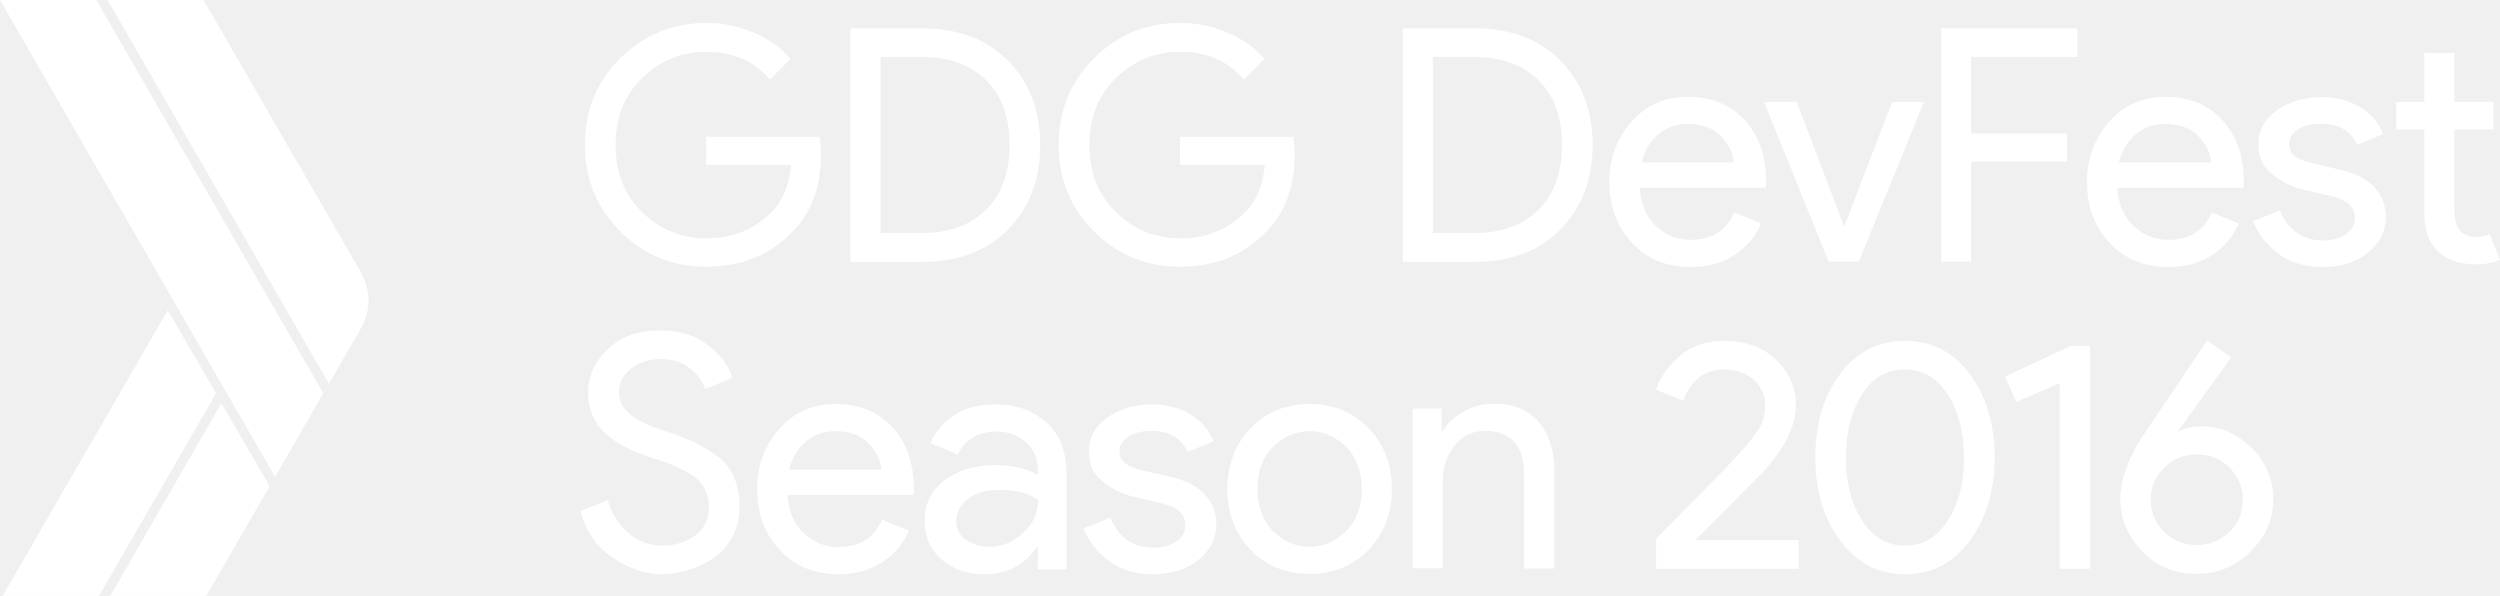
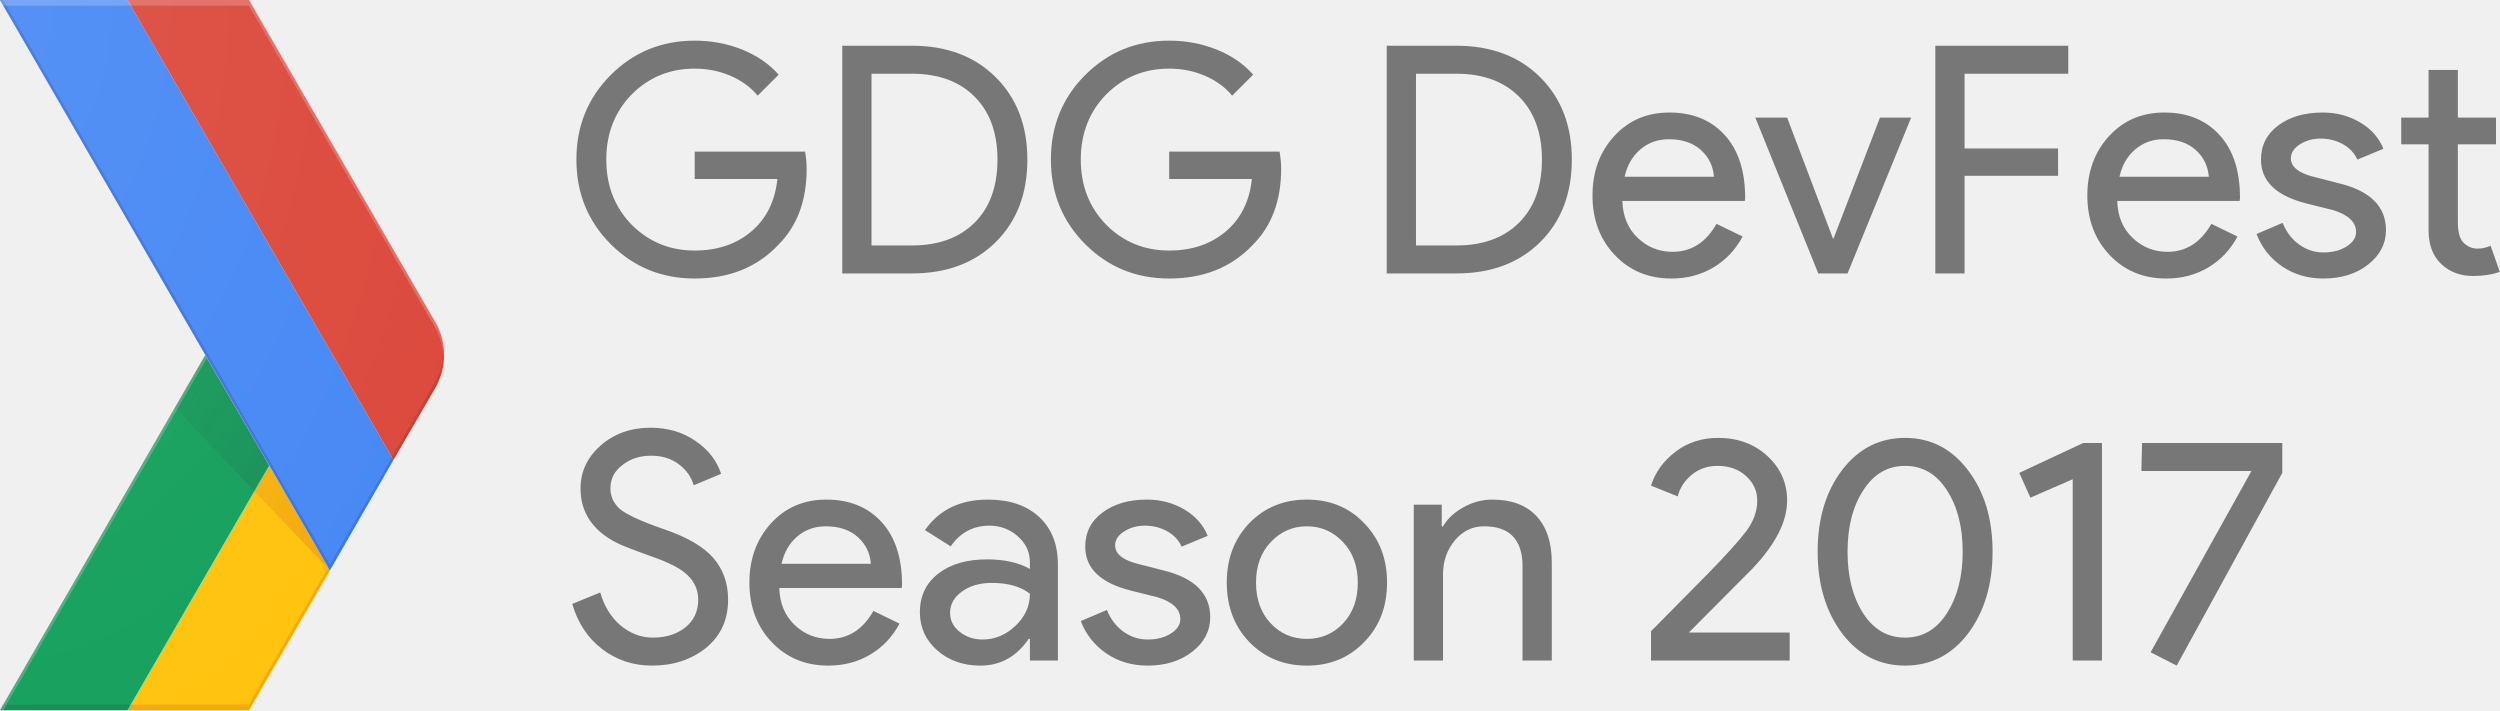
- <svg xmlns="http://www.w3.org/2000/svg" id="Layer_4" viewBox="0 0 839 200">
-   <style>.st0{fill:#FFFFFF;}</style>
-   <g id="XMLID_7_">
-     <path id="XMLID_2_" class="st0" d="M275.5 51.8c0 10.9-3.2 19.7-9.7 26.1-7.4 7.7-17 11.6-28.8 11.6-11.3 0-20.9-3.9-28.8-11.8-7.9-7.8-11.9-17.6-11.9-29.1s4-21.3 11.9-29.1c7.9-7.8 17.5-11.8 28.8-11.8 5.6 0 11 1.1 16.1 3.3 5.1 2.2 9.2 5.1 12.2 8.8l-6.9 6.9c-5.2-6.2-12.3-9.3-21.4-9.3-8.2 0-15.4 2.9-21.4 8.7-6 5.8-9 13.3-9 22.6s3 16.8 9 22.6c6 5.8 13.1 8.7 21.4 8.7 8.8 0 16-2.9 21.9-8.8 3.8-3.8 6-9.1 6.6-15.9H237v-9.4h38c.3 2.1.5 4 .5 5.9z" />
-     <path id="XMLID_4_" class="st0" d="M285.4 87.8V9.5h24c12 0 21.7 3.6 28.9 10.9 7.2 7.3 10.8 16.7 10.8 28.3s-3.6 21-10.8 28.3c-7.2 7.3-16.8 10.9-28.9 10.9h-24zm10.1-9.6h13.9c9 0 16.2-2.6 21.5-7.8 5.3-5.2 7.9-12.4 7.9-21.8 0-9.3-2.6-16.5-7.9-21.7-5.3-5.2-12.5-7.8-21.5-7.8h-13.9v59.1z" />
-     <path id="XMLID_8_" class="st0" d="M434.5 51.8c0 10.9-3.2 19.7-9.7 26.1-7.4 7.7-17 11.6-28.8 11.6-11.3 0-20.9-3.9-28.8-11.8-7.9-7.8-11.9-17.6-11.9-29.1s4-21.3 11.9-29.1c7.9-7.8 17.5-11.8 28.8-11.8 5.6 0 11 1.1 16.1 3.3 5.1 2.2 9.2 5.1 12.2 8.8l-6.9 6.9c-5.2-6.2-12.3-9.3-21.4-9.3-8.2 0-15.4 2.9-21.4 8.7-6 5.8-9 13.3-9 22.6s3 16.8 9 22.6c6 5.8 13.1 8.7 21.4 8.7 8.8 0 16-2.9 21.9-8.8 3.8-3.8 6-9.1 6.6-15.9H396v-9.4h38c.3 2.1.5 4 .5 5.9z" />
-     <path id="XMLID_10_" class="st0" d="M470.8 87.8V9.5h24c12 0 21.7 3.6 28.9 10.9 7.2 7.3 10.8 16.7 10.8 28.3s-3.6 21-10.8 28.3c-7.2 7.3-16.8 10.9-28.9 10.9h-24zm10.1-9.6h13.9c9 0 16.2-2.6 21.5-7.8 5.3-5.2 7.9-12.4 7.9-21.8 0-9.3-2.6-16.5-7.9-21.7-5.3-5.2-12.5-7.8-21.5-7.8h-13.9v59.1z" />
-     <path id="XMLID_13_" class="st0" d="M567.4 89.6c-8.1 0-14.7-2.7-19.7-8.1-5.1-5.4-7.6-12.2-7.6-20.5 0-7.8 2.5-14.5 7.4-20.1 4.9-5.6 11.2-8.4 18.9-8.4 7.9 0 14.3 2.6 19.1 7.8 4.8 5.2 7.2 12.1 7.2 20.8l-.1 1.9h-42.3c.3 5.4 2.1 9.7 5.4 12.8 3.3 3.1 7.2 4.7 11.6 4.7 7.2 0 12.1-3.1 14.7-9.2l9 3.7c-1.8 4.2-4.6 7.6-8.6 10.4-4.2 2.8-9.1 4.2-15 4.2zm14.5-35c-.2-3.1-1.6-6-4.2-8.8-2.6-2.8-6.4-4.2-11.5-4.2-3.7 0-6.9 1.2-9.7 3.5-2.7 2.3-4.6 5.5-5.6 9.4h31z" />
-     <path id="XMLID_16_" class="st0" d="M613.7 87.8L592 34.2h11l15.8 41.6h.2l16-41.6h10.7l-21.9 53.6h-10.1z" />
-     <path id="XMLID_18_" class="st0" d="M661.6 87.8h-10.1V9.5h45.7v9.6h-35.7v25.7h32.2v9.4h-32.2v33.6z" />
-     <path id="XMLID_20_" class="st0" d="M727.7 89.6c-8.1 0-14.7-2.7-19.7-8.1-5.1-5.4-7.6-12.2-7.6-20.5 0-7.8 2.5-14.5 7.4-20.1 4.9-5.6 11.2-8.4 18.9-8.4 7.9 0 14.3 2.6 19.1 7.8 4.8 5.2 7.2 12.1 7.2 20.8l-.1 1.9h-42.3c.3 5.4 2.1 9.7 5.4 12.8 3.3 3.1 7.2 4.7 11.6 4.7 7.2 0 12.1-3.1 14.7-9.2l9 3.7c-1.8 4.2-4.6 7.6-8.6 10.4-4.3 2.8-9.2 4.2-15 4.2zm14.4-35c-.2-3.1-1.6-6-4.2-8.8-2.6-2.8-6.4-4.2-11.5-4.2-3.7 0-6.9 1.2-9.7 3.5-2.7 2.3-4.6 5.5-5.6 9.4h31z" />
-     <path id="XMLID_27_" class="st0" d="M779.5 89.6c-6 0-10.9-1.5-14.8-4.4-3.9-2.9-6.8-6.6-8.6-10.9l9-3.7c2.8 6.7 7.7 10.1 14.5 10.1 3.1 0 5.7-.7 7.7-2.1 2-1.4 3-3.2 3-5.5 0-3.5-2.4-5.9-7.3-7.1l-10.8-2.6c-3.4-.9-6.7-2.5-9.7-5-3.1-2.4-4.6-5.7-4.6-9.9 0-4.7 2.1-8.6 6.3-11.5 4.2-3 9.2-4.4 14.9-4.4 4.7 0 9 1.1 12.7 3.2 3.7 2.2 6.4 5.2 8 9.2l-8.8 3.6c-2-4.7-6.1-7.1-12.2-7.1-3 0-5.5.6-7.5 1.9-2 1.2-3.1 2.9-3.1 5 0 3.1 2.4 5.1 7.1 6.2l10.6 2.5c5 1.2 8.8 3.2 11.2 6 2.4 2.8 3.6 6.1 3.6 9.6 0 4.8-2 8.8-5.9 12-4 3.3-9.1 4.9-15.3 4.9z" />
-     <path id="XMLID_29_" class="st0" d="M830.9 88.7c-5.6 0-9.9-1.5-12.9-4.5s-4.4-7.2-4.4-12.7V43.4h-9.4v-9.2h9.4V17.8h10.1v16.4h13.1v9.2h-13.1v27.3c0 5.8 2.4 8.8 7.2 8.8 1.8 0 3.4-.3 4.6-.9l3.5 8.6c-2.2 1-4.9 1.5-8.1 1.5z" />
-     <path id="XMLID_31_" class="st0" d="M222.2 192.7c-5.7 0-11.2-1.9-16.7-5.6-5.4-3.7-9-8.9-10.7-15.6l9.2-3.7c1.1 4.3 3.3 7.9 6.7 10.9 3.4 3 7.2 4.4 11.4 4.4 4.4 0 8.1-1.1 11.2-3.4 3.1-2.3 4.6-5.4 4.6-9.4 0-4.4-1.6-7.7-4.6-10.1-3.1-2.4-8-4.6-14.7-6.6-6.9-2.2-12.2-5-15.8-8.5-3.6-3.5-5.4-7.9-5.4-13.3 0-5.6 2.2-10.5 6.7-14.7 4.4-4.2 10.2-6.2 17.4-6.2 6.6 0 12 1.7 16.2 5 4.2 3.3 6.9 6.9 8.1 10.9l-9.2 3.8c-.7-2.5-2.3-4.8-4.9-6.9-2.6-2.1-5.9-3.2-10-3.2-3.9 0-7.2 1.1-9.9 3.2-2.7 2.2-4.1 4.8-4.1 8 0 2.9 1.3 5.4 3.8 7.4s6.2 3.8 11.1 5.4c3.9 1.2 7.1 2.4 9.7 3.6 2.6 1.2 5.2 2.7 7.9 4.6 2.7 1.9 4.7 4.3 6 7.2 1.3 2.9 2 6.2 2 10s-.8 7.2-2.4 10.2c-1.6 3-3.6 5.4-6.2 7.1-2.6 1.8-5.4 3.1-8.4 4-2.8 1-5.9 1.5-9 1.5z" />
-     <path id="XMLID_33_" class="st0" d="M281.4 192.7c-8.1 0-14.7-2.7-19.7-8.1-5.1-5.4-7.6-12.2-7.6-20.5 0-7.8 2.5-14.5 7.4-20.1 4.9-5.6 11.2-8.4 18.9-8.4 7.9 0 14.3 2.6 19.1 7.8 4.8 5.2 7.2 12.1 7.2 20.8l-.1 1.9h-42.3c.3 5.4 2.1 9.7 5.4 12.8 3.3 3.1 7.2 4.7 11.6 4.7 7.2 0 12.1-3.1 14.7-9.2l9 3.7c-1.8 4.2-4.6 7.6-8.6 10.4-4.3 2.8-9.2 4.2-15 4.2zm14.4-35c-.2-3.1-1.6-6-4.2-8.8-2.6-2.8-6.4-4.2-11.5-4.2-3.7 0-6.9 1.2-9.7 3.5-2.7 2.3-4.6 5.5-5.6 9.4h31z" />
-     <path id="XMLID_36_" class="st0" d="M330.3 192.7c-5.7 0-10.4-1.6-14.3-4.9-3.8-3.3-5.7-7.6-5.7-13 0-5.8 2.3-10.4 6.8-13.7 4.5-3.3 10.1-5 16.7-5 5.9 0 10.8 1.1 14.5 3.3v-1.5c0-3.9-1.3-7.1-4-9.5-2.7-2.4-6-3.6-10-3.6-2.9 0-5.6.7-7.9 2.1-2.4 1.4-4 3.3-4.9 5.7l-9.2-3.9c1.2-3.2 3.7-6.2 7.3-8.9 3.6-2.7 8.5-4.1 14.4-4.1 6.9 0 12.5 2 17.1 6 4.5 4 6.8 9.7 6.8 17v32.4h-9.6v-7.4h-.4c-4 5.9-9.9 9-17.6 9zm1.7-9.2c4.2 0 7.9-1.5 11.3-4.6 3.4-3.1 5.1-6.8 5.1-11-2.8-2.3-7.1-3.5-12.8-3.5-4.9 0-8.6 1.1-11 3.2-2.5 2.1-3.7 4.6-3.7 7.4 0 2.6 1.1 4.7 3.4 6.2 2.2 1.5 4.7 2.3 7.7 2.3z" />
-     <path id="XMLID_39_" class="st0" d="M387 192.7c-6 0-10.9-1.5-14.8-4.4-3.9-2.9-6.8-6.6-8.6-10.9l9-3.7c2.8 6.7 7.7 10.1 14.5 10.1 3.1 0 5.7-.7 7.7-2.1 2-1.4 3-3.2 3-5.5 0-3.5-2.4-5.9-7.3-7.1l-10.8-2.6c-3.4-.9-6.7-2.5-9.7-5-3.1-2.4-4.6-5.7-4.6-9.9 0-4.7 2.1-8.6 6.3-11.5 4.2-3 9.2-4.4 14.9-4.4 4.7 0 9 1.1 12.7 3.2 3.7 2.2 6.4 5.2 8 9.2l-8.8 3.6c-2-4.7-6.1-7.1-12.2-7.1-3 0-5.5.6-7.5 1.9-2 1.2-3.1 2.9-3.1 5 0 3.1 2.4 5.1 7.1 6.2l10.6 2.5c5 1.2 8.7 3.2 11.2 6 2.4 2.8 3.6 6.1 3.6 9.6 0 4.8-2 8.8-5.9 12-4.1 3.3-9.1 4.9-15.3 4.9z" />
-     <path id="XMLID_41_" class="st0" d="M419.7 143.7c5.2-5.4 11.8-8.1 19.8-8.1s14.6 2.7 19.8 8.1c5.2 5.4 7.8 12.2 7.8 20.4s-2.6 15-7.8 20.4c-5.2 5.4-11.8 8.1-19.8 8.1s-14.6-2.7-19.8-8.1c-5.2-5.4-7.8-12.2-7.8-20.4 0-8.1 2.6-14.9 7.8-20.4zm7.5 34.5c3.5 3.5 7.6 5.3 12.3 5.3 4.7 0 8.8-1.8 12.3-5.3s5.2-8.2 5.2-14.1c0-5.8-1.7-10.5-5.2-14.1-3.5-3.5-7.6-5.3-12.3-5.3-4.7 0-8.8 1.8-12.3 5.3s-5.2 8.2-5.2 14.1 1.7 10.6 5.2 14.1z" />
-     <path id="XMLID_44_" class="st0" d="M483.8 137.3v7.4h.4c1.5-2.6 3.8-4.7 6.9-6.5 3.1-1.8 6.5-2.7 10.1-2.7 6.6 0 11.7 2 15.2 6.1s5.2 9.6 5.2 16.4v32.8h-10.1v-31.3c0-9.9-4.4-14.9-13.2-14.9-4.2 0-7.5 1.7-10.2 5-2.6 3.3-3.9 7.2-3.9 11.5v29.6h-10.1v-53.6h9.7z" />
-     <path id="XMLID_46_" class="st0" d="M603.5 190.9h-47.7v-10.1c14.3-14.4 23.4-23.7 27.5-28.1 3.6-4 6-7.1 7.2-9.1 1.2-2.1 1.9-4.6 1.9-7.7 0-3.1-1.2-5.9-3.7-8.3-2.5-2.4-5.8-3.6-10-3.6-3.8 0-6.9 1.1-9.2 3.3-2.3 2.2-3.8 4.6-4.5 7.2l-9.2-3.7c1.2-3.9 3.8-7.7 7.8-11.2 3.9-3.5 9-5.2 15.3-5.2 6.9 0 12.6 2.1 17.1 6.3 4.4 4.2 6.7 9.3 6.7 15.2 0 7.3-4 15.1-11.9 23.4l-21.9 22h34.7v9.6z" />
-     <path id="XMLID_48_" class="st0" d="M661.1 181.4c-5.5 7.5-12.8 11.3-21.8 11.3s-16.2-3.8-21.8-11.3c-5.5-7.5-8.3-16.8-8.3-27.9 0-11.2 2.8-20.5 8.3-27.9 5.5-7.5 12.8-11.2 21.8-11.2s16.2 3.7 21.8 11.2c5.5 7.5 8.3 16.8 8.3 27.9 0 11.1-2.8 20.4-8.3 27.9zm-21.8 1.7c6 0 10.8-2.8 14.4-8.4 3.6-5.6 5.4-12.6 5.4-21.1 0-8.5-1.8-15.6-5.4-21.2-3.6-5.6-8.4-8.4-14.4-8.4-6.1 0-10.9 2.8-14.4 8.4-3.6 5.6-5.4 12.6-5.4 21.2 0 8.5 1.8 15.5 5.4 21.1 3.6 5.6 8.4 8.4 14.4 8.4z" />
-     <path id="XMLID_51_" class="st0" d="M701.3 190.9h-10.1v-62.3l-14.5 6.3-3.8-8.5 22-10.3h6.5v74.8z" />
-     <path id="XMLID_53_" class="st0" d="M739.5 143.1c5.8 0 11.2 2.4 16.1 7.2 4.9 4.8 7.3 10.6 7.3 17.3 0 6.6-2.5 12.5-7.6 17.5s-11.1 7.5-18 7.5c-7.4 0-13.6-2.5-18.4-7.6-4.9-5.1-7.3-10.9-7.3-17.4 0-6.9 2.9-14.7 8.8-23.2l20.3-30.1 8.1 5.6-17.8 24.7.2.2c1.8-1.1 4.5-1.7 8.3-1.7zm-2.2 39.8c4.2 0 7.9-1.5 10.9-4.4 3-2.9 4.5-6.5 4.5-10.8 0-4.2-1.5-7.8-4.5-10.8-3-3-6.7-4.4-10.9-4.4s-7.9 1.5-10.9 4.4c-3.1 3-4.6 6.5-4.6 10.8 0 4.3 1.5 7.9 4.5 10.8 3 3 6.7 4.4 11 4.4z" />
-   </g>
-   <g id="XMLID_261_">
-     <path id="XMLID_259_" class="st0" d="M32.3 0H0l92.3 160 16.2-28z" />
-     <path id="XMLID_258_" class="st0" d="M120.9 91L68.3 0H36.1l74.3 128.8 10.5-18.2c1.7-2.8 2.8-6.2 2.8-9.8-.1-3.6-1.1-6.9-2.8-9.8z" />
-     <path id="XMLID_257_" class="st0" d="M56.3 104.1L.9 200h32.3l39.3-68z" />
-     <path id="XMLID_256_" class="st0" d="M74.3 135.3L37 200h32.2l21.3-36.8z" />
+ <svg xmlns="http://www.w3.org/2000/svg" width="704" height="200" viewBox="0 0 704 200">
+   <defs>
+     <radialGradient cx="98.685%" cy="97.827%" fx="98.685%" fy="97.827%" r="324.704%" id="a">
+       <stop stop-color="#BF360C" stop-opacity=".2" offset="0%" />
+       <stop stop-color="#BF360C" stop-opacity=".02" offset="100%" />
+     </radialGradient>
+     <radialGradient cx="162.728%" cy="157.695%" fx="162.728%" fy="157.695%" r="263.106%" id="b">
+       <stop stop-color="#263238" stop-opacity=".2" offset="0%" />
+       <stop stop-color="#263238" stop-opacity=".02" offset="100%" />
+     </radialGradient>
+     <radialGradient cx="-1.251%" cy=".781%" fx="-1.251%" fy=".781%" r="167.971%" id="c">
+       <stop stop-color="#FFF" stop-opacity=".1" offset="0%" />
+       <stop stop-color="#FFF" stop-opacity="0" offset="100%" />
+     </radialGradient>
+   </defs>
+   <g fill="none" fill-rule="evenodd">
+     <path d="M227.152 47.536c0 8.956-2.657 16.09-7.97 21.404-5.97 6.329-13.822 9.493-23.554 9.493-9.313 0-17.194-3.224-23.642-9.672s-9.672-14.389-9.672-23.822 3.224-17.374 9.672-23.822 14.329-9.672 23.642-9.672c4.717 0 9.165.836 13.344 2.508 4.18 1.671 7.612 4.03 10.3 7.075l-5.912 5.91c-1.97-2.388-4.522-4.254-7.657-5.597-3.134-1.343-6.492-2.015-10.075-2.015-6.985 0-12.896 2.418-17.732 7.254-4.776 4.896-7.164 11.015-7.164 18.359 0 7.344 2.388 13.463 7.164 18.359 4.836 4.836 10.747 7.254 17.732 7.254 6.389 0 11.702-1.791 15.941-5.373 4.24-3.583 6.687-8.508 7.344-14.777h-23.285V42.7h31.076c.299 1.672.448 3.284.448 4.836zM237.182 77V12.878h19.613c9.792 0 17.658 2.955 23.598 8.866 5.94 5.91 8.911 13.642 8.911 23.195 0 9.612-2.97 17.359-8.91 23.24-5.941 5.88-13.807 8.821-23.599 8.821h-19.613zm8.24-56.241v48.36h11.373c7.463 0 13.344-2.134 17.643-6.403 4.298-4.269 6.448-10.195 6.448-17.777 0-7.523-2.15-13.433-6.448-17.732-4.299-4.299-10.18-6.448-17.643-6.448h-11.373zM360.77 47.536c0 8.956-2.657 16.09-7.97 21.404-5.971 6.329-13.822 9.493-23.554 9.493-9.314 0-17.195-3.224-23.643-9.672s-9.672-14.389-9.672-23.822 3.224-17.374 9.672-23.822 14.33-9.672 23.643-9.672c4.717 0 9.164.836 13.344 2.508 4.18 1.671 7.612 4.03 10.299 7.075l-5.911 5.91c-1.97-2.388-4.523-4.254-7.657-5.597-3.134-1.343-6.493-2.015-10.075-2.015-6.985 0-12.896 2.418-17.732 7.254-4.776 4.896-7.165 11.015-7.165 18.359 0 7.344 2.389 13.463 7.165 18.359 4.836 4.836 10.747 7.254 17.732 7.254 6.388 0 11.702-1.791 15.94-5.373 4.24-3.583 6.688-8.508 7.345-14.777h-23.285V42.7h31.076c.298 1.672.448 3.284.448 4.836zM390.502 77V12.878h19.613c9.792 0 17.657 2.955 23.598 8.866 5.94 5.91 8.91 13.642 8.91 23.195 0 9.612-2.97 17.359-8.91 23.24-5.94 5.88-13.806 8.821-23.598 8.821h-19.613zm8.24-56.241v48.36h11.373c7.463 0 13.344-2.134 17.643-6.403 4.298-4.269 6.448-10.195 6.448-17.777 0-7.523-2.15-13.433-6.448-17.732-4.3-4.299-10.18-6.448-17.643-6.448h-11.374zm71.913 57.674c-6.448 0-11.762-2.21-15.941-6.627-4.18-4.418-6.269-10-6.269-16.747 0-6.687 2.03-12.254 6.09-16.702 4.06-4.448 9.254-6.672 15.583-6.672 6.507 0 11.687 2.104 15.537 6.313 3.851 4.21 5.777 10.105 5.777 17.688l-.09.895h-34.479c.12 4.299 1.553 7.762 4.299 10.389 2.746 2.627 6.03 3.94 9.851 3.94 5.254 0 9.374-2.627 12.359-7.88l7.343 3.582c-1.97 3.701-4.701 6.597-8.194 8.686-3.493 2.09-7.448 3.135-11.866 3.135zM457.49 49.775h25.165c-.238-3.045-1.477-5.567-3.716-7.568-2.24-2-5.24-3-9-3-3.105 0-5.777.956-8.016 2.866-2.239 1.91-3.716 4.478-4.433 7.702zM520.27 77h-8.24l-17.731-43.882h8.955l12.896 34.03h.18l13.075-34.03h8.776L520.27 77zm32.956-27.494V77h-8.239V12.878h37.435v7.88h-29.196v21.046h26.33v7.702h-26.33zm56.779 28.927c-6.448 0-11.762-2.21-15.941-6.627-4.18-4.418-6.269-10-6.269-16.747 0-6.687 2.03-12.254 6.09-16.702 4.06-4.448 9.254-6.672 15.583-6.672 6.507 0 11.687 2.104 15.538 6.313 3.85 4.21 5.776 10.105 5.776 17.688l-.09.895h-34.479c.12 4.299 1.553 7.762 4.299 10.389 2.746 2.627 6.03 3.94 9.851 3.94 5.254 0 9.374-2.627 12.359-7.88l7.344 3.582c-1.97 3.701-4.702 6.597-8.195 8.686-3.493 2.09-7.448 3.135-11.866 3.135zM596.84 49.775h25.165c-.238-3.045-1.477-5.567-3.716-7.568-2.239-2-5.24-3-9-3-3.105 0-5.777.956-8.016 2.866-2.239 1.91-3.716 4.478-4.433 7.702zm75.048 15.045c0 3.821-1.672 7.045-5.015 9.672-3.343 2.627-7.552 3.94-12.627 3.94-4.418 0-8.3-1.148-11.643-3.447-3.343-2.299-5.731-5.329-7.164-9.09l7.343-3.134c1.075 2.627 2.642 4.671 4.702 6.134s4.314 2.194 6.762 2.194c2.627 0 4.82-.567 6.582-1.701 1.761-1.135 2.642-2.478 2.642-4.03 0-2.806-2.15-4.866-6.448-6.18l-7.523-1.88c-8.538-2.15-12.806-6.27-12.806-12.359 0-4 1.627-7.21 4.88-9.627 3.254-2.418 7.419-3.627 12.494-3.627 3.88 0 7.388.925 10.522 2.776 3.135 1.85 5.329 4.328 6.583 7.433l-7.344 3.045c-.836-1.85-2.194-3.299-4.075-4.344-1.88-1.044-3.985-1.567-6.313-1.567-2.15 0-4.075.538-5.777 1.612-1.701 1.075-2.552 2.388-2.552 3.94 0 2.508 2.358 4.3 7.075 5.374l6.627 1.702c8.717 2.149 13.075 6.537 13.075 13.164zm24.539 12.896c-3.583 0-6.553-1.104-8.911-3.313-2.359-2.21-3.568-5.284-3.627-9.224V40.64h-7.702v-7.522h7.702V19.684h8.239v13.434h10.747v7.522h-10.747v21.852c0 2.925.567 4.91 1.701 5.955 1.135 1.045 2.418 1.568 3.851 1.568.657 0 1.299-.075 1.926-.224a9.987 9.987 0 0 0 1.746-.582l2.597 7.343c-2.15.776-4.657 1.164-7.522 1.164zm-491.394 91.179c0 5.612-2.06 10.12-6.18 13.523-4.179 3.343-9.254 5.015-15.224 5.015-5.314 0-10-1.552-14.06-4.657-4.06-3.105-6.866-7.344-8.419-12.717l7.881-3.224c.538 1.91 1.284 3.642 2.24 5.194.954 1.553 2.074 2.881 3.358 3.986a15.222 15.222 0 0 0 4.253 2.597c1.553.627 3.195.94 4.926.94 3.761 0 6.836-.97 9.224-2.91 2.388-1.941 3.583-4.523 3.583-7.747 0-2.687-.986-4.985-2.956-6.896-1.85-1.85-5.313-3.642-10.388-5.373-5.135-1.851-8.329-3.105-9.583-3.762-6.806-3.463-10.21-8.567-10.21-15.314 0-4.716 1.881-8.746 5.643-12.09 3.82-3.343 8.508-5.015 14.06-5.015 4.896 0 9.135 1.254 12.717 3.761 3.582 2.448 5.97 5.523 7.165 9.225l-7.702 3.224c-.717-2.389-2.135-4.374-4.254-5.956-2.12-1.582-4.702-2.373-7.747-2.373-3.224 0-5.94.895-8.15 2.687-2.208 1.671-3.313 3.85-3.313 6.537 0 2.21.866 4.12 2.597 5.732 1.91 1.612 6.06 3.522 12.448 5.731 6.508 2.21 11.15 4.911 13.926 8.105 2.777 3.194 4.165 7.12 4.165 11.777zm28.21 18.538c-6.448 0-11.762-2.21-15.941-6.627-4.18-4.418-6.269-10-6.269-16.747 0-6.687 2.03-12.254 6.09-16.702 4.06-4.448 9.254-6.672 15.583-6.672 6.507 0 11.687 2.104 15.538 6.313 3.85 4.21 5.776 10.105 5.776 17.688l-.09.895h-34.48c.12 4.299 1.553 7.762 4.299 10.389 2.746 2.627 6.03 3.94 9.851 3.94 5.254 0 9.374-2.627 12.359-7.88l7.343 3.582c-1.97 3.701-4.701 6.597-8.194 8.686-3.493 2.09-7.448 3.135-11.866 3.135zm-13.165-28.658h25.165c-.238-3.045-1.477-5.567-3.716-7.568-2.24-2-5.24-3-9-3-3.105 0-5.777.956-8.016 2.866-2.239 1.91-3.716 4.478-4.433 7.702zm47.465 13.792c0 2.149.91 3.94 2.731 5.373 1.821 1.433 3.956 2.15 6.404 2.15 3.462 0 6.552-1.284 9.269-3.852 2.716-2.567 4.074-5.582 4.074-9.045-2.567-2.03-6.15-3.045-10.746-3.045-3.344 0-6.135.806-8.374 2.418-2.239 1.612-3.358 3.612-3.358 6zm10.657-31.882c6.09 0 10.896 1.627 14.419 4.88 3.522 3.254 5.283 7.717 5.283 13.39V186h-7.88v-6.09h-.359c-3.403 5.015-7.94 7.523-13.612 7.523-4.836 0-8.881-1.433-12.135-4.299-3.254-2.866-4.881-6.448-4.881-10.747 0-4.537 1.717-8.15 5.15-10.836 3.433-2.686 8.015-4.03 13.746-4.03 4.896 0 8.926.896 12.09 2.687v-1.88c0-2.867-1.134-5.3-3.403-7.3-2.268-2-4.925-3-7.97-3-4.597 0-8.24 1.94-10.926 5.821l-7.254-4.567c4-5.732 9.91-8.597 17.732-8.597zm62.6 33.135c0 3.821-1.672 7.045-5.015 9.672-3.344 2.627-7.553 3.94-12.628 3.94-4.418 0-8.299-1.148-11.642-3.447-3.344-2.299-5.732-5.329-7.165-9.09l7.344-3.134c1.075 2.627 2.642 4.671 4.702 6.134s4.313 2.194 6.761 2.194c2.627 0 4.821-.567 6.582-1.701 1.762-1.135 2.642-2.478 2.642-4.03 0-2.806-2.149-4.866-6.448-6.18l-7.522-1.88c-8.538-2.15-12.807-6.27-12.807-12.359 0-4 1.627-7.21 4.881-9.627 3.254-2.418 7.418-3.627 12.493-3.627 3.88 0 7.388.925 10.523 2.776 3.134 1.85 5.328 4.328 6.582 7.433l-7.343 3.045c-.836-1.85-2.194-3.299-4.075-4.344-1.88-1.044-3.985-1.567-6.314-1.567-2.15 0-4.075.538-5.776 1.612-1.702 1.075-2.553 2.388-2.553 3.94 0 2.508 2.359 4.3 7.075 5.374l6.627 1.702c8.717 2.149 13.076 6.537 13.076 13.164zm4.657-9.761c0-6.747 2.119-12.33 6.358-16.747 4.299-4.418 9.702-6.627 16.21-6.627 6.507 0 11.88 2.209 16.12 6.627 4.298 4.418 6.448 10 6.448 16.747 0 6.806-2.15 12.388-6.448 16.747-4.24 4.418-9.613 6.627-16.12 6.627-6.508 0-11.911-2.21-16.21-6.627-4.239-4.418-6.358-10-6.358-16.747zm8.239 0c0 4.716 1.373 8.537 4.12 11.463 2.746 2.925 6.149 4.388 10.209 4.388s7.463-1.463 10.21-4.388c2.745-2.926 4.119-6.747 4.119-11.463 0-4.657-1.374-8.448-4.12-11.374-2.806-2.985-6.21-4.478-10.21-4.478-4 0-7.403 1.493-10.209 4.478-2.746 2.926-4.12 6.717-4.12 11.374zm44.42-21.941h7.88v6.09h.359c1.253-2.15 3.179-3.941 5.776-5.374 2.597-1.433 5.299-2.15 8.105-2.15 5.373 0 9.508 1.538 12.403 4.613 2.896 3.075 4.344 7.448 4.344 13.12V186h-8.24v-27.046c-.178-7.164-3.79-10.747-10.836-10.747-3.283 0-6.03 1.329-8.239 3.986-2.209 2.656-3.313 5.836-3.313 9.537V186h-8.24v-43.882zm105.855 36.001V186h-39.047v-8.24l15.852-16.03c5.313-5.433 8.985-9.508 11.015-12.224 2.03-2.717 3.045-5.567 3.045-8.553 0-2.686-1.045-4.985-3.134-6.895-2.09-1.911-4.777-2.866-8.06-2.866-2.807 0-5.225.836-7.255 2.507-2.03 1.672-3.343 3.702-3.94 6.09l-7.523-3.045c1.194-3.761 3.493-6.94 6.896-9.538 3.403-2.597 7.403-3.895 12-3.895 5.553 0 10.18 1.701 13.882 5.104 3.701 3.404 5.552 7.583 5.552 12.538 0 5.911-3.254 12.3-9.761 19.165L475.58 178.12h28.39zm7.88-22.747c0-9.314 2.3-16.986 6.896-23.016 4.598-6.03 10.508-9.045 17.733-9.045 7.224 0 13.134 3.045 17.732 9.135 4.597 6.03 6.895 13.672 6.895 22.926 0 9.194-2.298 16.866-6.895 23.016-4.598 6.03-10.508 9.045-17.732 9.045-7.225 0-13.135-3.015-17.733-9.045-4.597-6.15-6.895-13.822-6.895-23.016zm40.838 0c0-7.045-1.492-12.836-4.478-17.374-2.925-4.538-6.836-6.806-11.731-6.806-4.896 0-8.807 2.268-11.732 6.806-2.986 4.538-4.478 10.329-4.478 17.374 0 7.045 1.492 12.866 4.478 17.463 2.925 4.478 6.836 6.717 11.732 6.717 4.895 0 8.806-2.269 11.731-6.806 2.986-4.598 4.478-10.389 4.478-17.374zm39.226-30.628V186h-8.24v-51.047l-11.91 5.194-3.135-6.985 18-8.418h5.285zm50.778 8.418l-29.733 54.27-7.343-3.76 28.389-51.047H603.02l.179-7.881h39.494v8.418z" fill="#777" />
+     <path d="M122.5 90.6L70.1 0H0l57.8 100L0 200h70.1l52.4-90.6c3.3-5.8 3.3-13 0-18.8z" />
+     <path fill="#FFC107" d="M92.4 159.8l-16.6-28.7L35.9 200h34.2l22.8-39.4z" />
+     <path d="M122.5 90.6L70.1 0H0l57.8 100L0 200h70.1l52.4-90.6c3.3-5.8 3.3-13 0-18.8z" />
+     <path fill="#0F9D58" d="M57.8 100l18 31.1L35.9 200H0z" />
+     <path d="M122.5 90.6L70.1 0H0l57.8 100L0 200h70.1l52.4-90.6c3.3-5.8 3.3-13 0-18.8z" />
+     <path fill="#BF360C" opacity=".2" d="M70.1 198.4H36.8l-.9 1.6h34.2l22.8-39.4-.5-.8z" />
+     <path d="M122.5 90.6L70.1 0H0l57.8 100L0 200h70.1l52.4-90.6c3.3-5.8 3.3-13 0-18.8z" />
+     <path fill="#263238" opacity=".2" d="M.9 198.4L0 200h35.9l.9-1.6z" />
+     <path d="M122.5 90.6L70.1 0H0l57.8 100L0 200h70.1l52.4-90.6c3.3-5.8 3.3-13 0-18.8z" />
+     <path fill="#FFF" opacity=".2" d="M0 200h.9l57.4-99.2-.5-.8z" />
+     <path d="M122.5 90.6L70.1 0H0l57.8 100L0 200h70.1l52.4-90.6c3.3-5.8 3.3-13 0-18.8z" />
+     <path fill="url(#a)" d="M92.9 160.6l-17.1-29.5-4.2 7.2z" />
+     <path d="M122.5 90.6L70.1 0H0l57.8 100L0 200h70.1l52.4-90.6c3.3-5.8 3.3-13 0-18.8z" />
+     <path fill="url(#b)" d="M71.6 138.3l4.2-7.2-18-31.1-8.5 14.8z" />
+     <path d="M122.5 90.6L70.1 0H0l57.8 100L0 200h70.1l52.4-90.6c3.3-5.8 3.3-13 0-18.8z" />
+     <path d="M35.9 0H0l92.9 160.6 17.9-31.1z" fill="#4285F4" />
+     <path d="M122.5 90.6L70.1 0H0l57.8 100L0 200h70.1l52.4-90.6c3.3-5.8 3.3-13 0-18.8z" />
+     <path d="M122.5 109.4c3.4-5.8 3.4-13 0-18.8L70.1 0H35.9l74.9 129.5 11.7-20.1z" fill="#DB4437" />
+     <path d="M122.5 90.6L70.1 0H0l57.8 100L0 200h70.1l52.4-90.6c3.3-5.8 3.3-13 0-18.8z" />
+     <path fill="#1A237E" opacity=".2" d="M110.8 129.5l-.4-.8L92.9 159 .9 0H0l92.9 160.6 17.9-31.1z" />
+     <path d="M122.5 90.6L70.1 0H0l57.8 100L0 200h70.1l52.4-90.6c3.3-5.8 3.3-13 0-18.8z" />
+     <path d="M70.1 1.6l52.4 90.6c1.5 2.7 2.3 5.6 2.5 8.6.1-3.5-.7-7-2.5-10.2L70.1 0H0l.9 1.6h69.2z" fill="#FFF" opacity=".2" />
+     <path d="M122.5 90.6L70.1 0H0l57.8 100L0 200h70.1l52.4-90.6c3.3-5.8 3.3-13 0-18.8z" />
+     <path d="M110.8 129.5l11.6-20.1c1.8-3.1 2.6-6.7 2.5-10.2-.1 3-.9 5.9-2.5 8.6l-12.1 20.9.5.8z" fill="#3E2723" opacity=".2" />
+     <path d="M122.5 90.6L70.1 0H0l57.8 100L0 200h70.1l52.4-90.6c3.3-5.8 3.3-13 0-18.8z" />
+     <path d="M122.5 90.6L70.1 0H0l57.8 100L0 200h70.1l52.4-90.6c3.3-5.8 3.3-13 0-18.8z" fill="url(#c)" />
  </g>
</svg>
